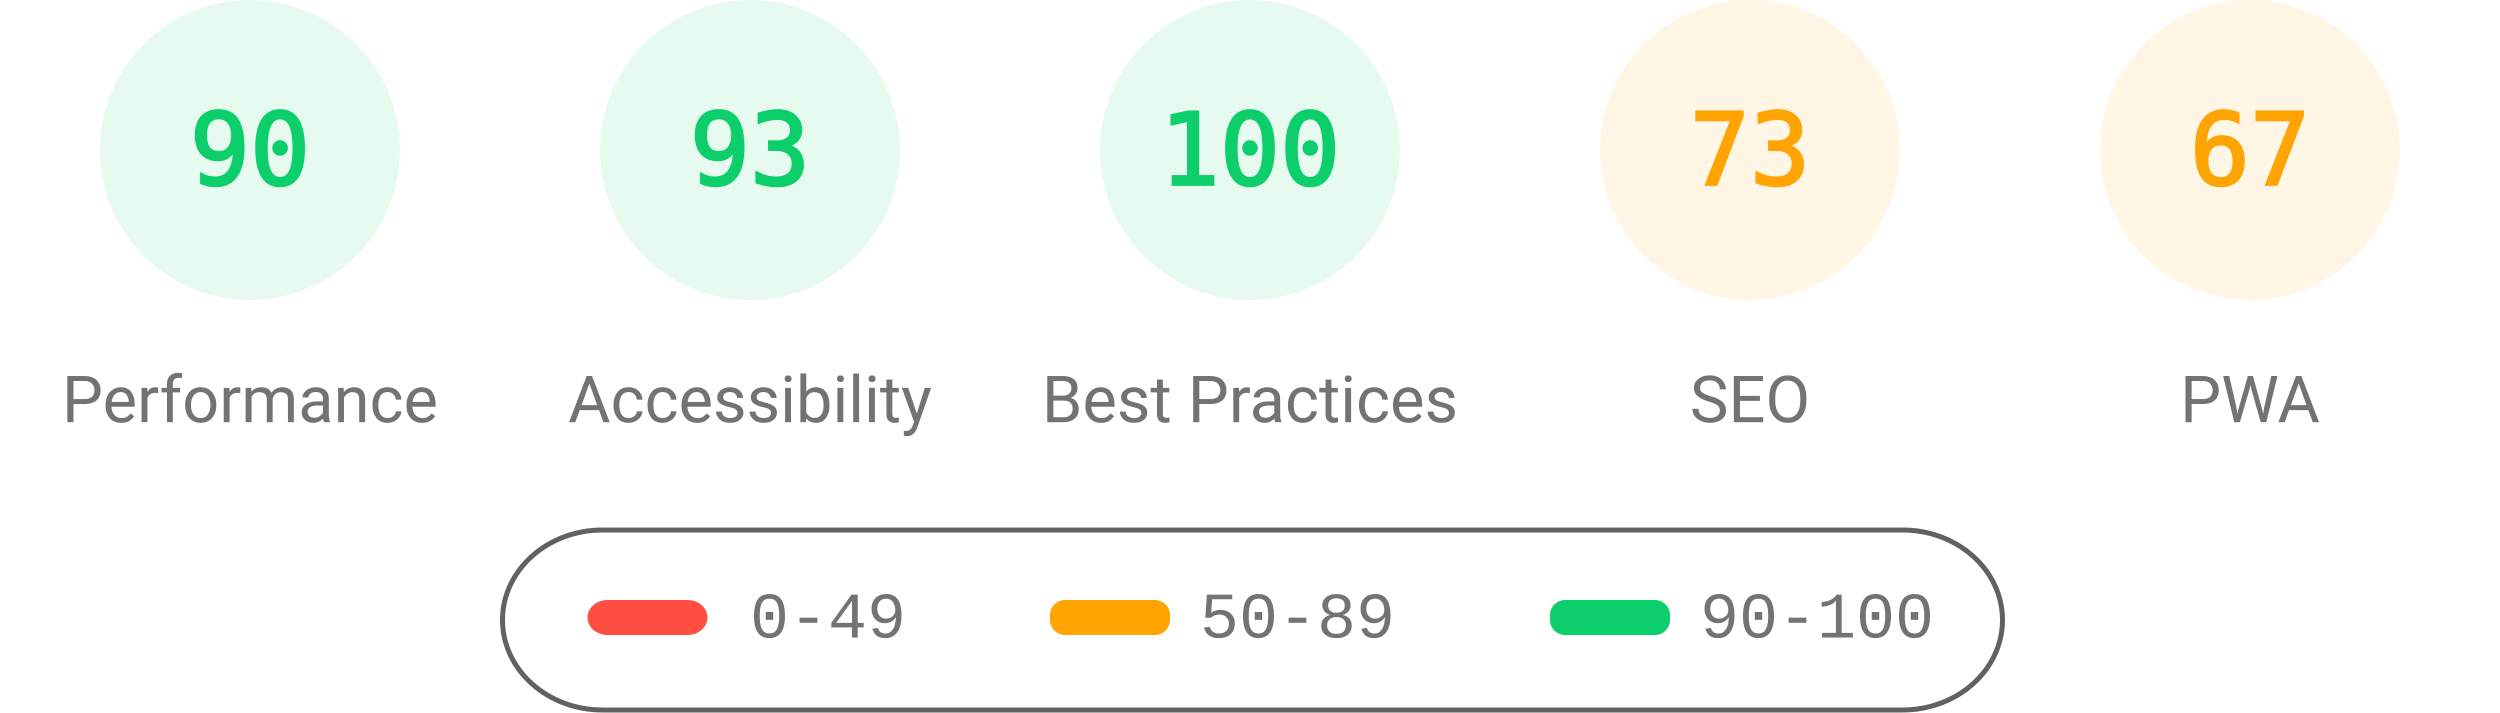
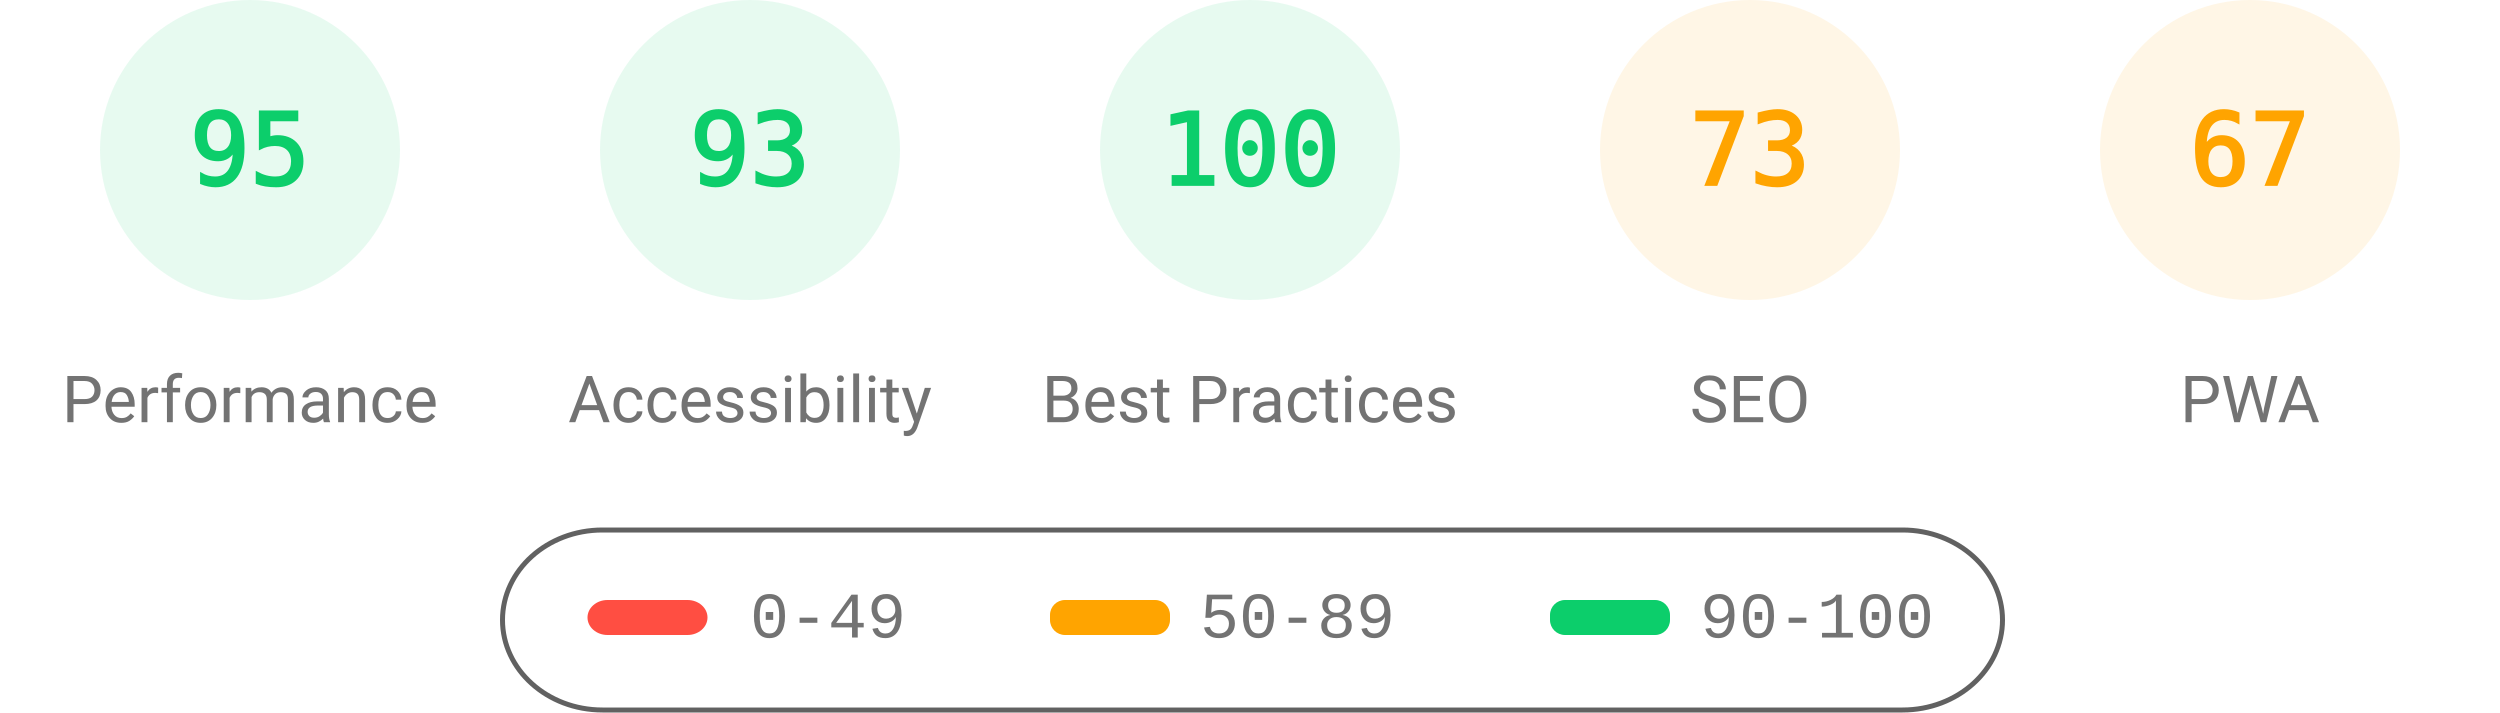
<svg xmlns="http://www.w3.org/2000/svg" fill="none" width="1000" height="285">
  <style>.gauge-base{opacity:.1}.gauge-arc{fill:none;animation-delay:250ms;stroke-linecap:round;transform:rotate(-90deg);transform-origin:100px 60px;animation:load-gauge 1s ease forwards}.guage-text{font-size:40px;font-family:monospace;text-align:center}.guage-red{color:#ff4e42;fill:#ff4e42;stroke:#ff4e42}.guage-orange{color:#ffa400;fill:#ffa400;stroke:#ffa400}.guage-green{color:#0cce6b;fill:#0cce6b;stroke:#0cce6b}.guage-undefined{color:#5c5c5c;fill:#5c5c5c;stroke:#5c5c5c}.guage-title{color:#737373;fill:#737373;stroke:none;font-size:26px;line-height:26px;font-family:Roboto,Halvetica,Arial,sans-serif}@keyframes load-gauge{from{stroke-dasharray:0 352.858}}</style>
  <svg class="guage-div guage-perf guage-green" viewBox="0 0 200 200" width="200" height="200">
    <circle class="gauge-base" r="56" cx="100" cy="60" stroke-width="8" />
-     <circle class="gauge-arc guage-arc-1" r="56" cx="100" cy="60" stroke-width="8" style="stroke-dasharray:316.672,351.858" />
-     <text class="guage-text" x="100" y="60" alignment-baseline="central" dominant-baseline="central" text-anchor="middle">90</text>
+     <circle class="gauge-arc guage-arc-1" r="56" cx="100" cy="60" stroke-width="8" style="stroke-dasharray:334.265,351.858" />
+     <text class="guage-text" x="100" y="60" alignment-baseline="central" dominant-baseline="central" text-anchor="middle">95</text>
    <text class="guage-title" x="100" y="160" alignment-baseline="central" dominant-baseline="central" text-anchor="middle">Performance</text>
  </svg>
  <svg class="guage-div guage-acc guage-green" viewBox="0 0 200 200" width="200" height="200" x="200">
    <circle class="gauge-base" r="56" cx="100" cy="60" stroke-width="8" />
    <circle class="gauge-arc guage-arc-2" r="56" cx="100" cy="60" stroke-width="8" style="stroke-dasharray:327.228,351.858" />
    <text class="guage-text" x="100" y="60" alignment-baseline="central" dominant-baseline="central" text-anchor="middle">93</text>
    <text class="guage-title" x="100" y="160" alignment-baseline="central" dominant-baseline="central" text-anchor="middle">Accessibility</text>
  </svg>
  <svg class="guage-div guage-best guage-green" viewBox="0 0 200 200" width="200" height="200" x="400">
    <circle class="gauge-base" r="56" cx="100" cy="60" stroke-width="8" />
    <circle class="gauge-arc guage-arc-3" r="56" cx="100" cy="60" stroke-width="8" style="stroke-dasharray:351.858,351.858" />
    <text class="guage-text" x="100" y="60" alignment-baseline="central" dominant-baseline="central" text-anchor="middle">100</text>
    <text class="guage-title" x="100" y="160" alignment-baseline="central" dominant-baseline="central" text-anchor="middle">Best Practices</text>
  </svg>
  <svg class="guage-div guage-seo guage-orange" viewBox="0 0 200 200" width="200" height="200" x="600">
    <circle class="gauge-base" r="56" cx="100" cy="60" stroke-width="8" />
    <circle class="gauge-arc guage-arc-4" r="56" cx="100" cy="60" stroke-width="8" style="stroke-dasharray:256.856,351.858" />
    <text class="guage-text" x="100" y="60" alignment-baseline="central" dominant-baseline="central" text-anchor="middle">73</text>
    <text class="guage-title" x="100" y="160" alignment-baseline="central" dominant-baseline="central" text-anchor="middle">SEO</text>
  </svg>
  <svg class="guage-div guage-pwa guage-orange" viewBox="0 0 200 200" width="200" height="200" x="800">
    <circle class="gauge-base" r="56" cx="100" cy="60" stroke-width="8" />
    <circle class="gauge-arc guage-arc-4" r="56" cx="100" cy="60" stroke-width="8" style="stroke-dasharray:235.745,351.858" />
    <text class="guage-text" x="100" y="60" alignment-baseline="central" dominant-baseline="central" text-anchor="middle">67</text>
    <text class="guage-title" x="100" y="160" alignment-baseline="central" dominant-baseline="central" text-anchor="middle">PWA</text>
  </svg>
  <svg width="604" height="76" x="200" y="210">
    <path fill="none" id="canvas_background" d="M-1-1h604v80H-1z" />
    <rect fill-opacity="0" stroke="#616161" stroke-width="2" rx="40" id="svg_2" height="72" width="600" y="2" x="1" fill="#000" />
    <rect stroke="#000" rx="8" id="svg_3" height="14" width="48" y="30" x="35" stroke-opacity="null" stroke-width="0" fill="#ff4e42" />
    <rect stroke="#000" rx="6" id="svg_4" height="14" width="48" y="30" x="220" stroke-opacity="null" stroke-width="0" fill="#ffa400" />
    <rect stroke="#000" rx="6" id="svg_5" height="14" width="48" y="30" x="420" stroke-opacity="null" stroke-width="0" fill="#0cce6b" />
    <text xml:space="preserve" text-anchor="start" font-family="'Courier New', Courier, monospace" font-size="26" id="svg_6" y="45" x="100" stroke-opacity="null" stroke-width="0" stroke="#000" fill="#737373">0-49</text>
    <text xml:space="preserve" text-anchor="start" font-family="'Courier New', Courier, monospace" font-size="26" id="svg_7" y="45" x="280" stroke-opacity="null" stroke-width="0" stroke="#000" fill="#737373">50-89</text>
    <text xml:space="preserve" text-anchor="start" font-family="'Courier New', Courier, monospace" font-size="26" id="svg_8" y="45" x="480" stroke-opacity="null" stroke-width="0" stroke="#000" fill="#737373">90-100</text>
  </svg>
</svg>
